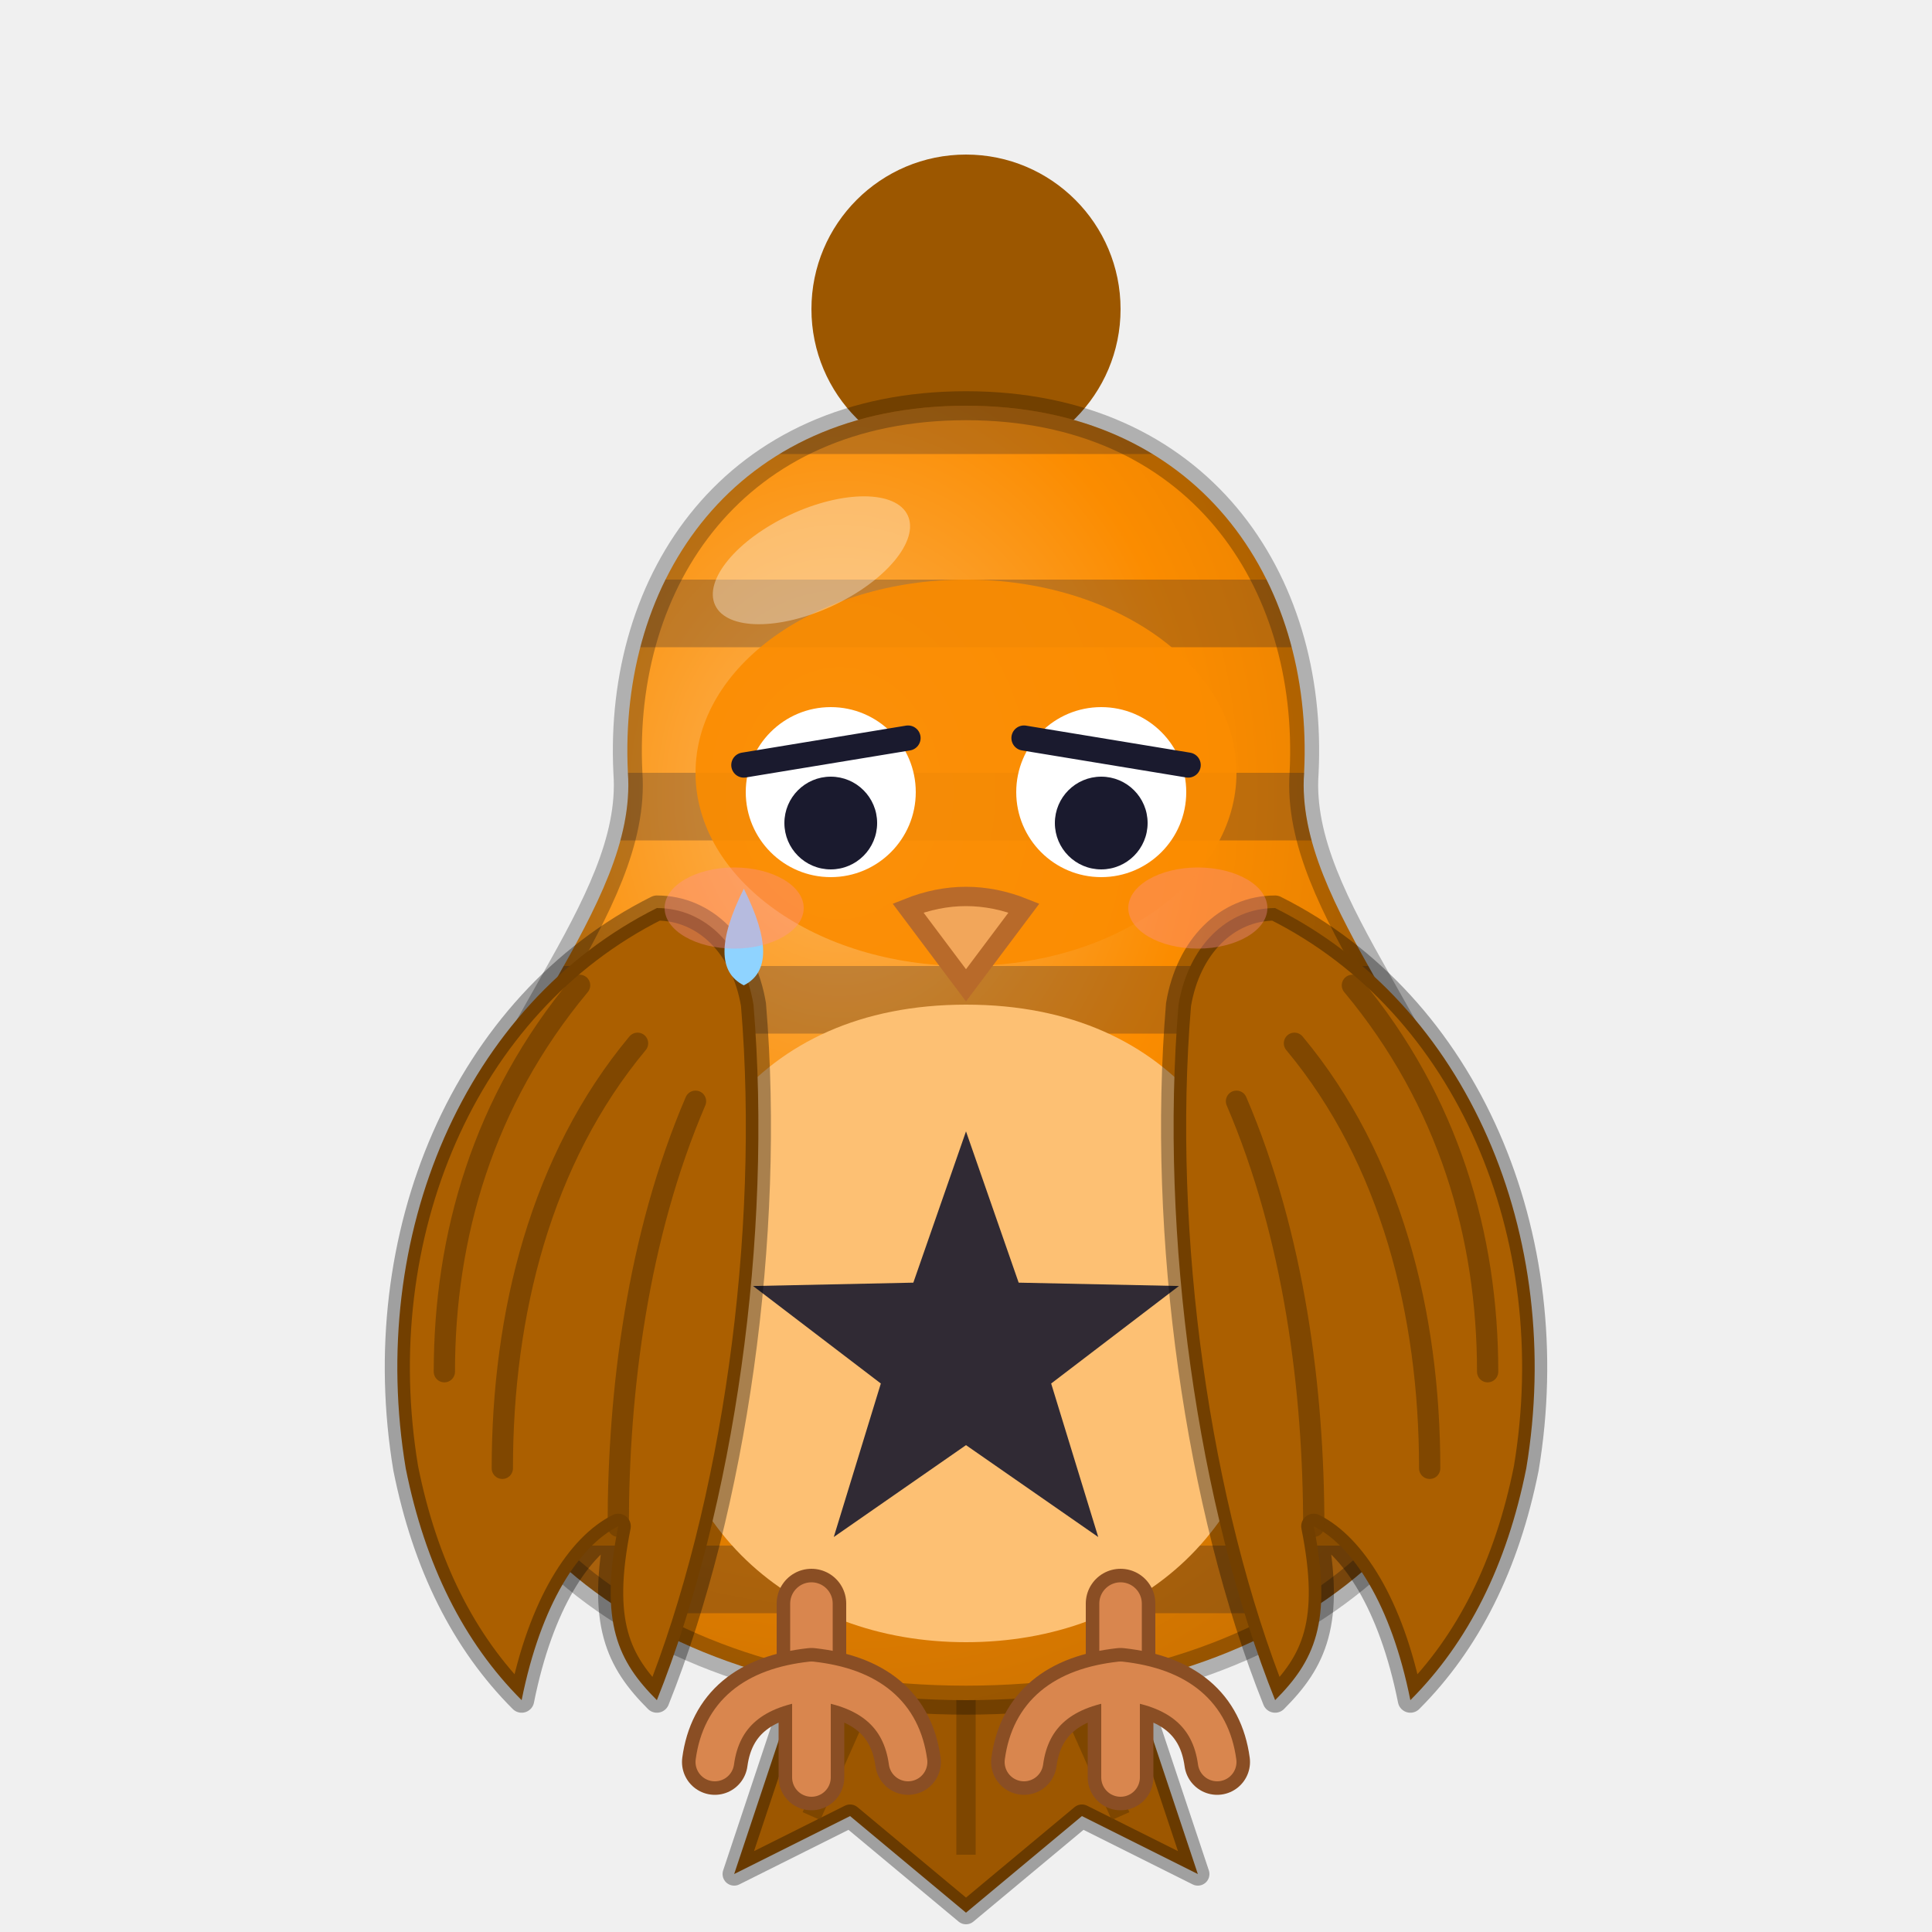
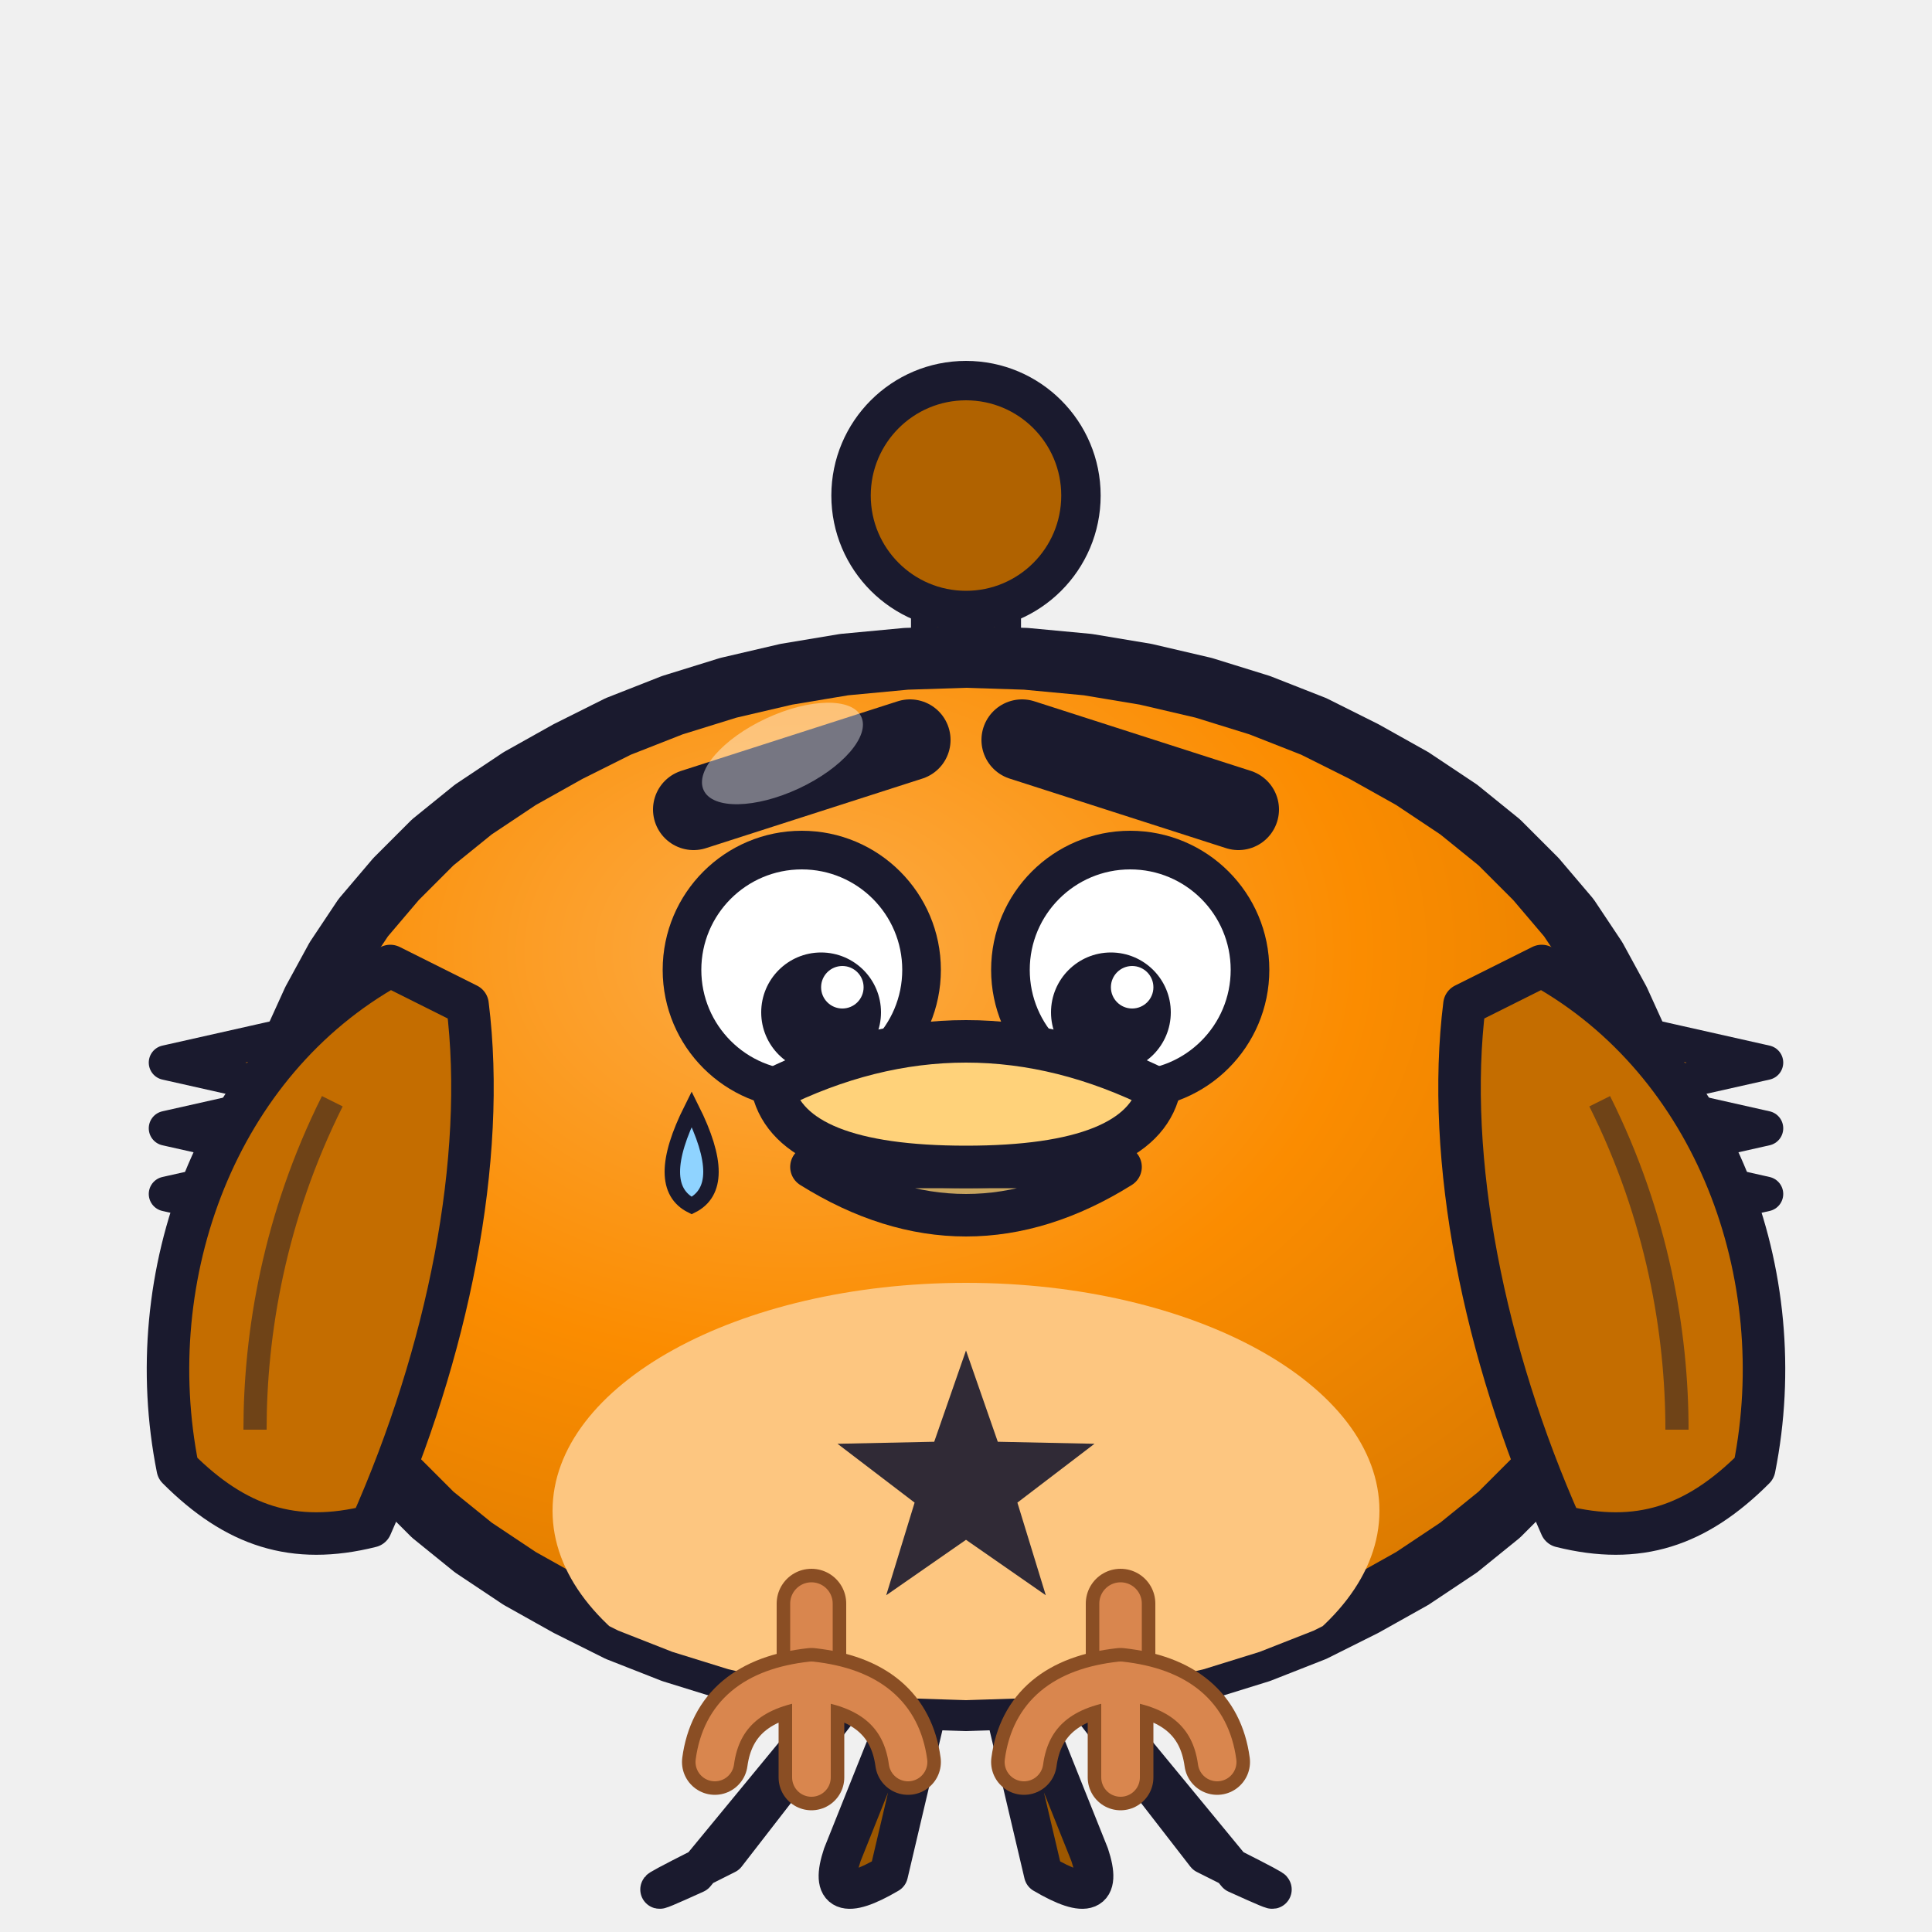
- <svg xmlns="http://www.w3.org/2000/svg" viewBox="0 0 100 100" data-color="orange" data-expr="sad" data-frame="fold" data-ver="4">
+ <svg xmlns="http://www.w3.org/2000/svg" viewBox="0 0 100 100" data-color="orange" data-expr="sad" data-frame="fold" data-ver="5" data-character="망고">
  <defs>
-     <radialGradient id="borange" cx="38%" cy="30%" r="75%">
-       <stop offset="0" stop-color="#FCB459" />
-       <stop offset=".45" stop-color="#FB8C00" />
-       <stop offset="1" stop-color="#CE7300" />
+     <radialGradient id="gorange" cx="38%" cy="28%" r="80%">
+       <stop offset="0" stop-color="#FCAC47" />
+       <stop offset=".5" stop-color="#FB8C00" />
+       <stop offset="1" stop-color="#D57700" />
    </radialGradient>
-     <pattern id="ptorange" width="10" height="10" patternUnits="userSpaceOnUse">
-       <g opacity=".26">
-         <rect width="10" height="3.5" fill="#1A1A2E" />
-       </g>
-     </pattern>
-     <clipPath id="cborange">
-       <path d="M50 21 C62 21 68 30 67.5 40 C67 47 75 54 77 64 C79 78 67 88 50 88 C33 88 21 78 23 64 C25 54 33 47 32.5 40 C32 30 38 21 50 21Z" />
+     <clipPath id="corange">
+       <path d="M50 34 53.1 34.1 56.3 34.4 59.3 34.9 62.3 35.6 65.2 36.5 68 37.6 70.6 38.9 73.1 40.3 75.5 41.9 77.6 43.6 79.5 45.5 81.2 47.5 82.6 49.6 83.8 51.8 84.8 54 85.5 56.3 85.9 58.6 86 61 85.9 63.4 85.5 65.7 84.8 68 83.8 70.2 82.6 72.4 81.2 74.5 79.5 76.5 77.6 78.4 75.5 80.1 73.1 81.7 70.6 83.1 68 84.4 65.2 85.5 62.3 86.4 59.3 87.1 56.3 87.6 53.1 87.9 50 88 46.9 87.9 43.7 87.6 40.7 87.1 37.7 86.4 34.8 85.5 32 84.4 29.4 83.1 26.9 81.7 24.5 80.1 22.4 78.4 20.5 76.5 18.8 74.5 17.4 72.4 16.2 70.2 15.2 68 14.5 65.7 14.1 63.4 14 61 14.1 58.6 14.5 56.3 15.2 54 16.2 51.8 17.4 49.6 18.8 47.5 20.5 45.5 22.4 43.6 24.5 41.9 26.9 40.3 29.4 38.9 32 37.6 34.8 36.5 37.7 35.6 40.7 34.9 43.7 34.4 46.9 34.1Z" />
    </clipPath>
  </defs>
-   <path d="M43 82 L38 97 L44 94 L50 99 L56 94 L62 97 L57 82Z" fill="#9D5700" stroke="#0005" stroke-width="1.2" stroke-linejoin="round" />
-   <path d="M50 86 V96 M46 85 L42 94 M54 85 L58 94" fill="none" stroke="#713F00" stroke-width="1" opacity=".7" />
-   <g class="crest" transform="translate(0 -8)">
-     <circle cx="50" cy="24" r="8" fill="#9C5700" />
+   <path d="M50 80 L36 97 Q31.6 99 37.6 96Z" fill="#9C5700" stroke="#1A1A2E" stroke-width="2" stroke-linejoin="round" />
+   <path d="M50 80 L64 97 Q68.4 99 62.4 96Z" fill="#9C5700" stroke="#1A1A2E" stroke-width="2" stroke-linejoin="round" />
+   <path d="M50 80 L46 97 Q42.6 99 43.6 96Z" fill="#9C5700" stroke="#1A1A2E" stroke-width="2" stroke-linejoin="round" />
+   <path d="M50 80 L54 97 Q57.4 99 56.4 96Z" fill="#9C5700" stroke="#1A1A2E" stroke-width="2" stroke-linejoin="round" />
+   <g transform="translate(50 35) scale(.85)">
+     <path d="M0 2 V-6" fill="none" stroke="#1A1A2E" stroke-width="6.7" stroke-linecap="round" />
+     <path d="M0 2 V-6" fill="none" stroke="#B06200" stroke-width="3.5" stroke-linecap="round" />
+     <circle cy="-11" r="7" fill="#B06200" stroke="#1A1A2E" stroke-width="2.4" stroke-linejoin="round" />
  </g>
-   <path d="M50 21 C62 21 68 30 67.5 40 C67 47 75 54 77 64 C79 78 67 88 50 88 C33 88 21 78 23 64 C25 54 33 47 32.5 40 C32 30 38 21 50 21Z" fill="url(#borange)" stroke="#0004" stroke-width="1.5" />
-   <rect x="18" y="18" width="64" height="72" fill="url(#ptorange)" clip-path="url(#cborange)" />
-   <ellipse cx="50" cy="40" rx="14" ry="10" fill="#FB8C00" opacity=".9" />
-   <path d="M50 52 C61 52 66 60 66 69 C66 79 59 85 50 85 C41 85 34 79 34 69 C34 60 39 52 50 52Z" fill="#FDC073" />
-   <g transform="translate(50 69) scale(.58) translate(-50 -50)">
+   <path d="M16.6 53.2 L8.6 55 L16.6 56.8Z" fill="#D87800" stroke="#1A1A2E" stroke-width="1.8" stroke-linejoin="round" />
+   <path d="M16.6 56.6 L8.6 58.4 L16.6 60.2Z" fill="#D87800" stroke="#1A1A2E" stroke-width="1.8" stroke-linejoin="round" />
+   <path d="M16.6 60 L8.6 61.8 L16.6 63.6Z" fill="#D87800" stroke="#1A1A2E" stroke-width="1.8" stroke-linejoin="round" />
+   <path d="M83.4 53.2 L91.4 55 L83.4 56.8Z" fill="#D87800" stroke="#1A1A2E" stroke-width="1.8" stroke-linejoin="round" />
+   <path d="M83.4 56.6 L91.4 58.4 L83.4 60.2Z" fill="#D87800" stroke="#1A1A2E" stroke-width="1.8" stroke-linejoin="round" />
+   <path d="M83.4 60 L91.4 61.8 L83.4 63.6Z" fill="#D87800" stroke="#1A1A2E" stroke-width="1.8" stroke-linejoin="round" />
+   <path d="M50 34 53.1 34.1 56.3 34.4 59.3 34.9 62.3 35.6 65.2 36.5 68 37.6 70.6 38.9 73.1 40.3 75.5 41.9 77.6 43.6 79.5 45.5 81.2 47.5 82.6 49.6 83.8 51.8 84.8 54 85.5 56.3 85.9 58.6 86 61 85.9 63.4 85.5 65.7 84.8 68 83.8 70.2 82.6 72.4 81.2 74.5 79.5 76.5 77.6 78.4 75.5 80.1 73.1 81.7 70.6 83.1 68 84.4 65.2 85.5 62.3 86.4 59.3 87.1 56.3 87.6 53.1 87.9 50 88 46.9 87.9 43.7 87.6 40.7 87.1 37.7 86.4 34.8 85.5 32 84.4 29.4 83.1 26.9 81.7 24.5 80.1 22.4 78.4 20.5 76.5 18.8 74.5 17.4 72.4 16.2 70.2 15.2 68 14.5 65.7 14.1 63.4 14 61 14.1 58.6 14.5 56.3 15.2 54 16.2 51.8 17.4 49.6 18.8 47.5 20.5 45.5 22.4 43.6 24.5 41.9 26.9 40.3 29.4 38.9 32 37.6 34.8 36.5 37.7 35.6 40.7 34.9 43.7 34.4 46.9 34.1Z" fill="url(#gorange)" stroke="#1A1A2E" stroke-width="3.2" stroke-linejoin="round" />
+   <g clip-path="url(#corange)">
+     <ellipse cx="50" cy="78.2" rx="21.4" ry="11.8" fill="#FDC680" />
+   </g>
+   <g transform="translate(50 76.2) scale(0.350) translate(-50 -50)">
    <polygon points="50.0,32.0 54.7,45.5 69.0,45.8 57.6,54.5 61.8,68.2 50.0,60.0 38.2,68.2 42.4,54.5 31.0,45.8 45.3,45.5" fill="#1A1A2E" fill-opacity=".9" />
  </g>
  <g class="wing wing-l">
-     <path class="wing-shape" d="M34 47 C24 52 19 64 21 76 C22 81 24 85 27 88 C28 83 30 80 32 79 C31 84 32 86 34 88 C38 78 40 64 39 52 C38.5 49 36.5 47 34 47Z" fill="#AB5F00" stroke="#0005" stroke-width="1.3" stroke-linejoin="round" />
-     <path d="M33 54 C28 60 26 68 26 76 M36 57 C33 64 32 72 32 79 M30 51 C25 57 23 64 23 71" fill="none" stroke="#713F00" stroke-width="1.1" stroke-linecap="round" opacity=".75" />
+     <g transform="translate(-13.8 0)">
+       <path d="M34 50 C25 55 21 66 23 76 C26 79 29 80 33 79 C37 70 39 60 38 52Z" fill="#C46D00" stroke="#1A1A2E" stroke-width="2.2" stroke-linejoin="round" />
+       <path d="M31 57 C28 63 27 69 27 74" fill="none" stroke="#1A1A2E" stroke-width="1.2" opacity=".5" />
+     </g>
  </g>
  <g class="wing wing-r" transform="translate(100 0) scale(-1 1)">
-     <path class="wing-shape" d="M34 47 C24 52 19 64 21 76 C22 81 24 85 27 88 C28 83 30 80 32 79 C31 84 32 86 34 88 C38 78 40 64 39 52 C38.5 49 36.5 47 34 47Z" fill="#AB5F00" stroke="#0005" stroke-width="1.3" stroke-linejoin="round" />
-     <path d="M33 54 C28 60 26 68 26 76 M36 57 C33 64 32 72 32 79 M30 51 C25 57 23 64 23 71" fill="none" stroke="#713F00" stroke-width="1.1" stroke-linecap="round" opacity=".75" />
+     <g transform="translate(-13.8 0)">
+       <path d="M34 50 C25 55 21 66 23 76 C26 79 29 80 33 79 C37 70 39 60 38 52Z" fill="#C46D00" stroke="#1A1A2E" stroke-width="2.2" stroke-linejoin="round" />
+       <path d="M31 57 C28 63 27 69 27 74" fill="none" stroke="#1A1A2E" stroke-width="1.2" opacity=".5" />
+     </g>
  </g>
  <path d="M42 83 V87" stroke="#8A4E24" stroke-width="3.6" stroke-linecap="round" />
  <path d="M42 83 V87" stroke="#D9864E" stroke-width="2.2" stroke-linecap="round" />
  <g fill="none" stroke-linecap="round">
    <path d="M42 87 q-4.5 .5 -5 4.2 M42 87 q0 2.5 0 5 M42 87 q4.5 .5 5 4.2" stroke="#8A4E24" stroke-width="3.4" />
    <path d="M42 87 q-4.5 .5 -5 4.2 M42 87 q0 2.5 0 5 M42 87 q4.5 .5 5 4.2" stroke="#D9864E" stroke-width="2" />
  </g>
  <path d="M58 83 V87" stroke="#8A4E24" stroke-width="3.6" stroke-linecap="round" />
  <path d="M58 83 V87" stroke="#D9864E" stroke-width="2.2" stroke-linecap="round" />
  <g fill="none" stroke-linecap="round">
    <path d="M58 87 q-4.5 .5 -5 4.2 M58 87 q0 2.5 0 5 M58 87 q4.5 .5 5 4.2" stroke="#8A4E24" stroke-width="3.4" />
    <path d="M58 87 q-4.5 .5 -5 4.2 M58 87 q0 2.5 0 5 M58 87 q4.5 .5 5 4.2" stroke="#D9864E" stroke-width="2" />
  </g>
-   <circle cx="43" cy="41" r="4.4" fill="#fff" />
-   <circle cx="57" cy="41" r="4.4" fill="#fff" />
-   <circle cx="43" cy="42.6" r="2.4" fill="#1A1A2E" />
-   <circle cx="57" cy="42.6" r="2.4" fill="#1A1A2E" />
-   <path d="M38.5 39.6 L47 38.2 M53 38.2 L61.5 39.6" stroke="#1A1A2E" stroke-width="1.3" stroke-linecap="round" />
-   <path d="M38.5 46 q-2 4 0 5 q2 -1 0 -5z" fill="#8FD3FF" />
-   <path d="M47 47 Q50 45.8 53 47 L50 51Z" fill="#F2A65A" stroke="#B86A2A" stroke-width="1" />
-   <ellipse cx="38" cy="47" rx="3.6" ry="2.1" fill="#FF8FA3" opacity="0.35" />
-   <ellipse cx="62" cy="47" rx="3.6" ry="2.1" fill="#FF8FA3" opacity="0.35" />
-   <ellipse cx="42" cy="29" rx="5.5" ry="2.6" fill="#fff" opacity=".35" transform="rotate(-25 42 29)" />
+   <path d="M35.9 41.9 Q41.5 40.1 47.1 38.3" fill="none" stroke="#1A1A2E" stroke-width="4.2" stroke-linecap="round" />
+   <path d="M64.1 41.9 Q58.5 40.1 52.9 38.3" fill="none" stroke="#1A1A2E" stroke-width="4.2" stroke-linecap="round" />
+   <circle cx="41.5" cy="50.2" r="6.2" fill="#fff" stroke="#1A1A2E" stroke-width="2" />
+   <circle cx="42.5" cy="52.4" r="3.1" fill="#1A1A2E" />
+   <circle cx="43.6" cy="51.1" r="1.1" fill="#fff" />
+   <circle cx="58.5" cy="50.2" r="6.2" fill="#fff" stroke="#1A1A2E" stroke-width="2" />
+   <circle cx="57.5" cy="52.4" r="3.1" fill="#1A1A2E" />
+   <circle cx="58.6" cy="51.1" r="1.1" fill="#fff" />
+   <path d="M35.8 57.4 q-2 4 0 5 q2 -1 0 -5z" fill="#8FD3FF" stroke="#1A1A2E" stroke-width=".8" />
+   <path d="M42 60.4 Q50 65.4 58 60.4Z" fill="#C7A45F" stroke="#1A1A2E" stroke-width="2.2" stroke-linejoin="round" />
+   <path d="M40 56.4 Q50 51.4 60 56.4 Q59 60.4 50 60.4 Q41 60.4 40 56.4Z" fill="#FFD27A" stroke="#1A1A2E" stroke-width="2.2" stroke-linejoin="round" />
+   <path d="M40 56.4 Q50 51.4 60 56.4 Q59 60.4 50 60.4 Q41 60.4 40 56.4Z" fill="none" stroke="#fff" stroke-opacity=".0" />
+   <ellipse cx="40.5" cy="39" rx="4.5" ry="2" fill="#fff" opacity=".4" transform="rotate(-25 40.5 39)" />
</svg>
